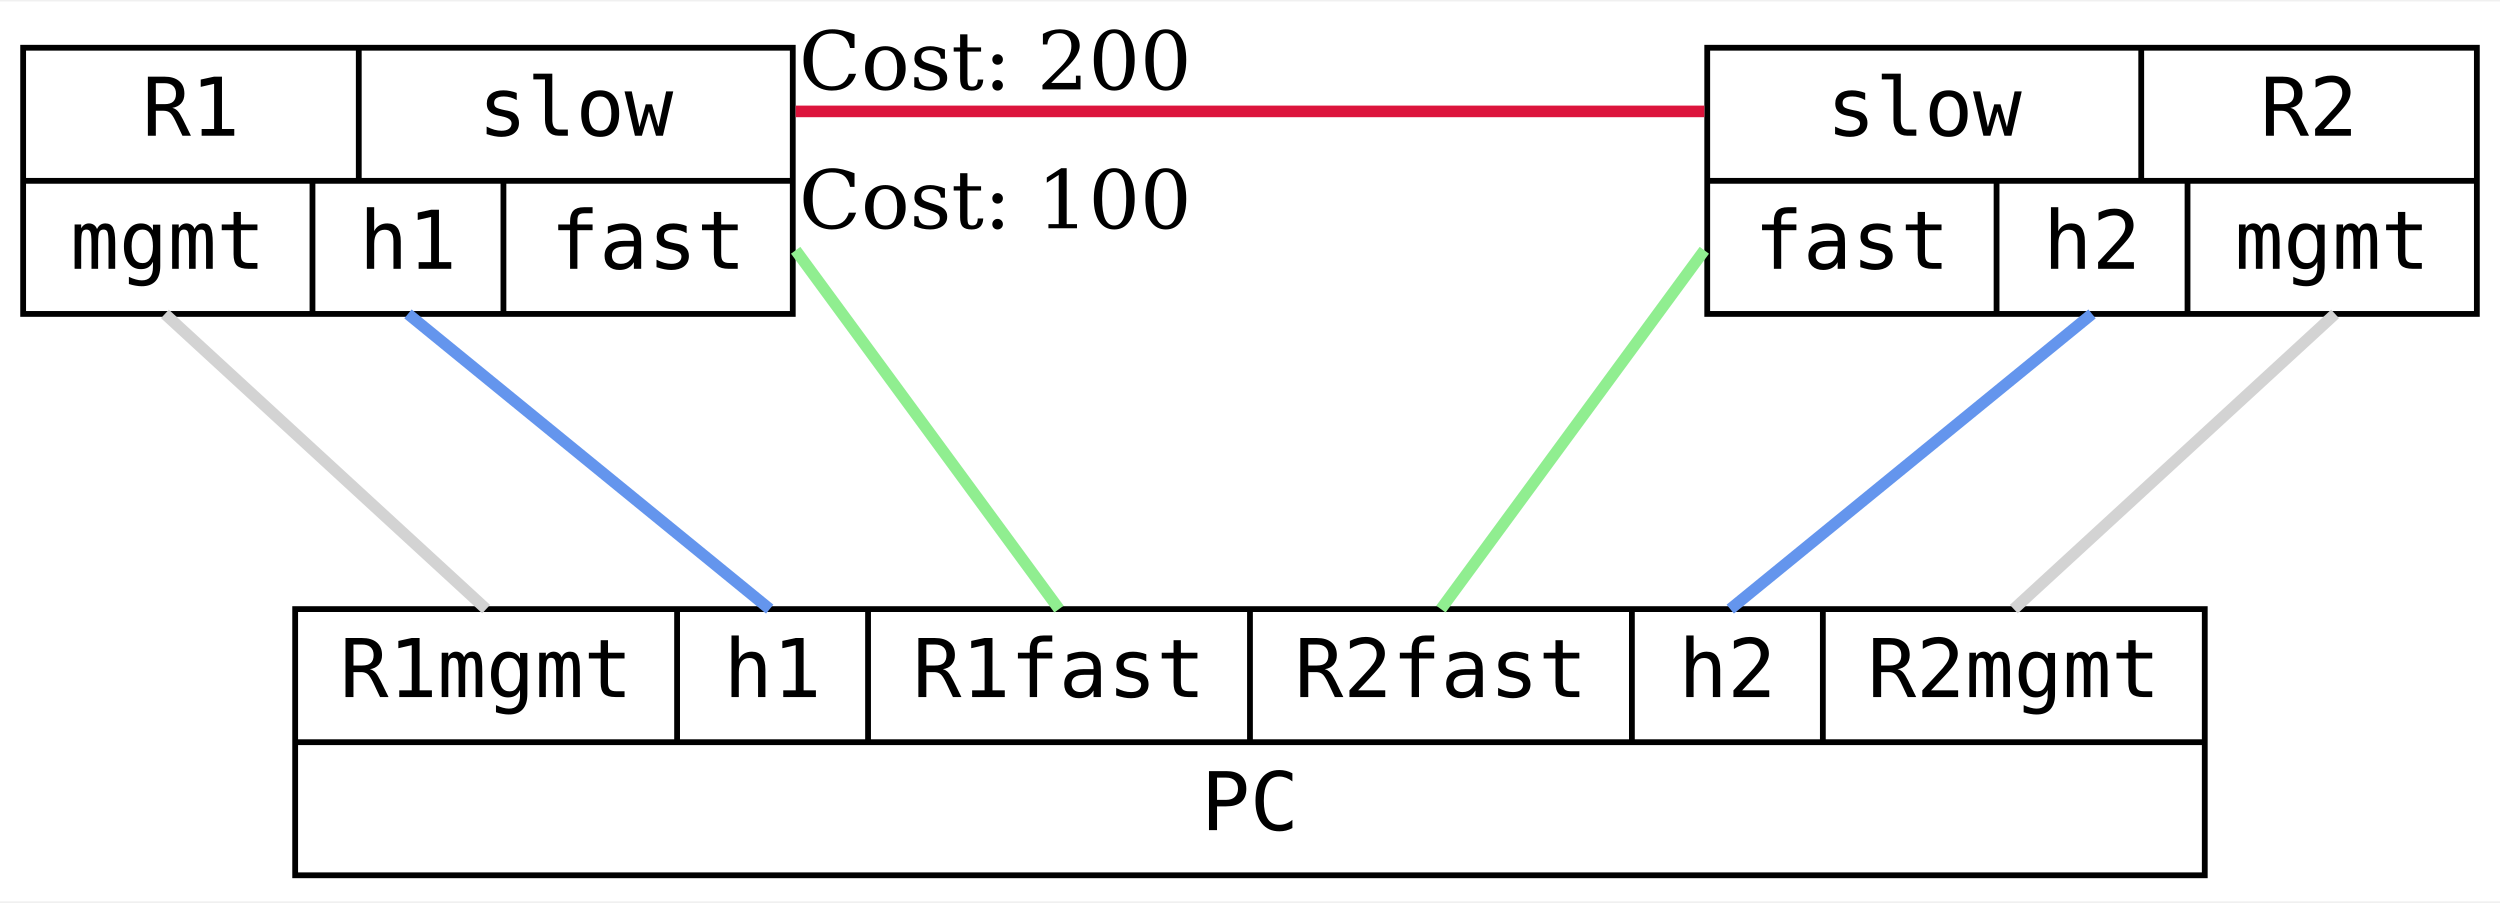
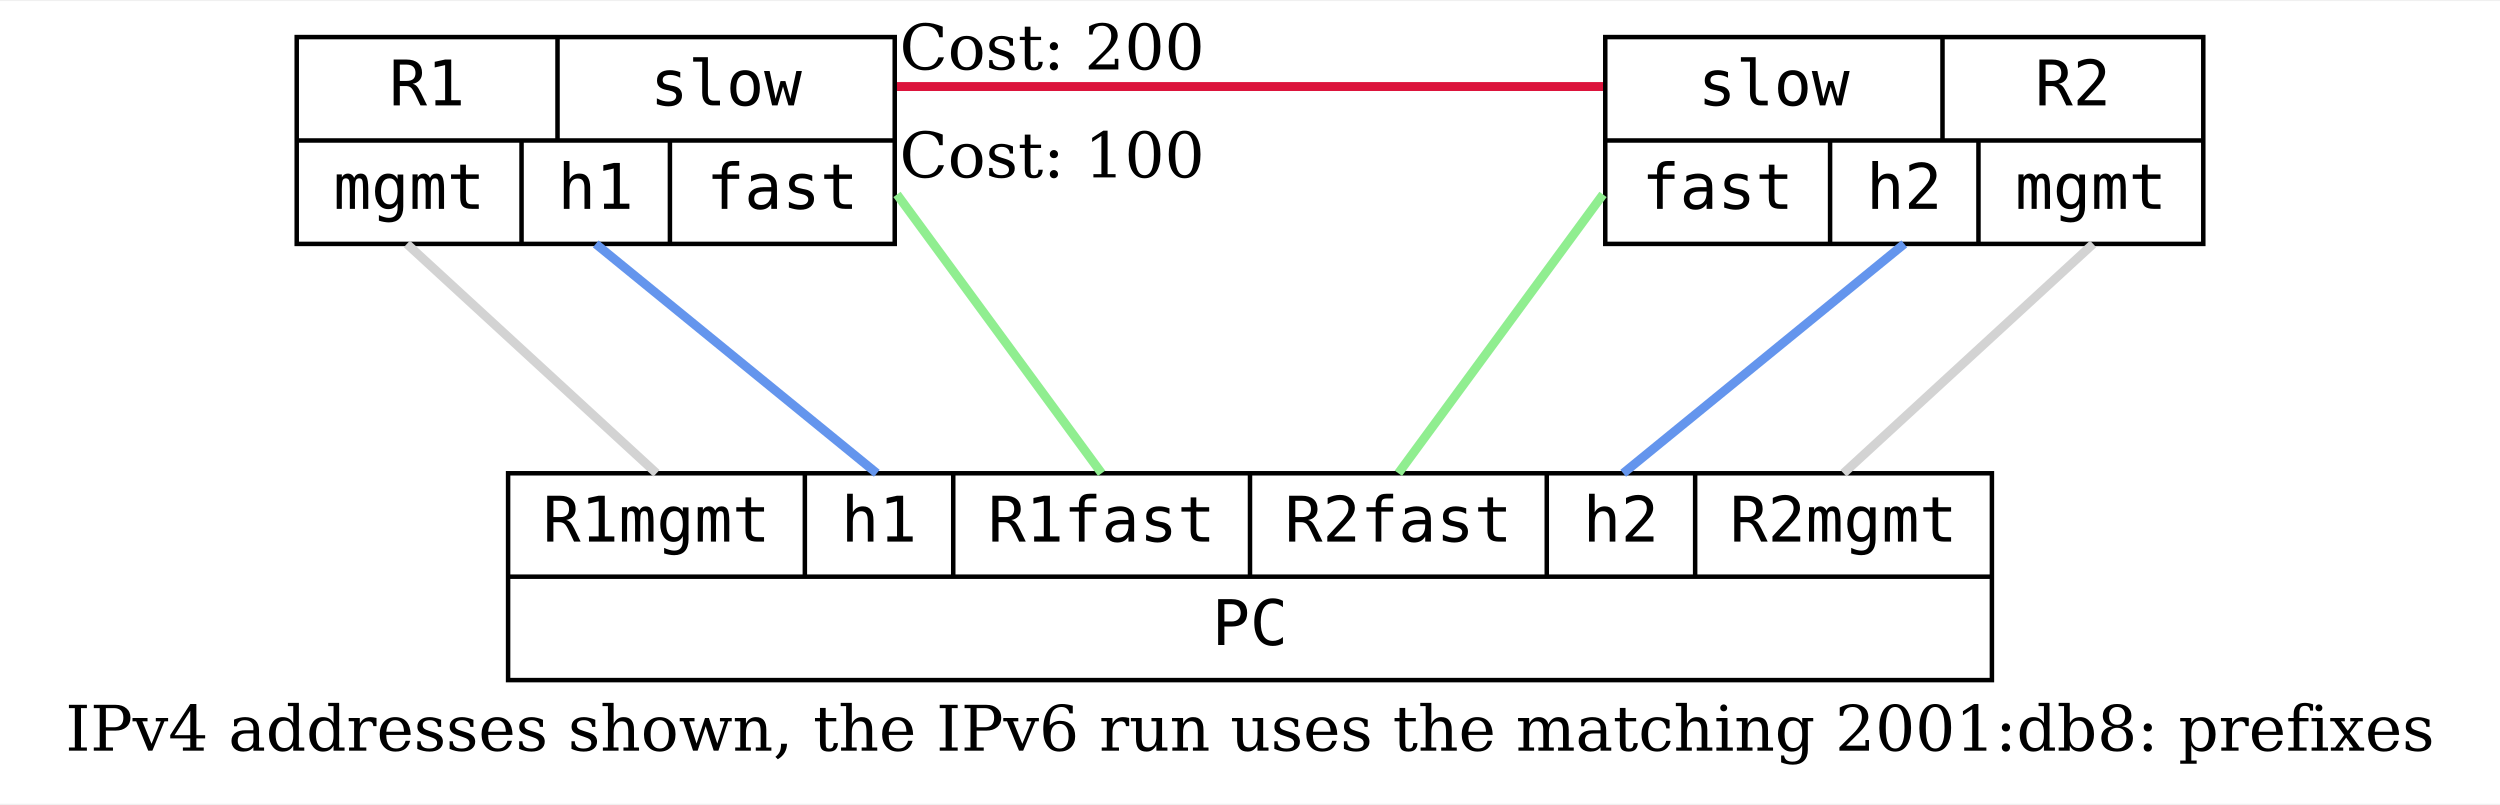
- <svg xmlns="http://www.w3.org/2000/svg" width="432pt" height="156pt" viewBox="0.00 0.00 432.03 155.51">
-   <g id="graph0" class="graph" transform="scale(1 1) rotate(0) translate(4 151.51)">
-     <polygon fill="white" stroke="transparent" points="-4,4 -4,-151.51 428.03,-151.51 428.03,4 -4,4" />
+ <svg xmlns="http://www.w3.org/2000/svg" width="556pt" height="179pt" viewBox="0.00 0.00 556.00 178.51">
+   <g id="graph0" class="graph" transform="scale(1 1) rotate(0) translate(4 174.51)">
+     <polygon fill="white" stroke="transparent" points="-4,4 -4,-174.51 552,-174.51 552,4 -4,4" />
+     <text text-anchor="middle" x="274" y="-7.8" font-family="DejaVu Serif, Book" font-size="14.00">IPv4 addresses shown, the IPv6 run uses the matching 2001:db8: prefixes</text>
    <g id="node1" class="node">
-       <polygon fill="none" stroke="black" points="0,-97.51 0,-143.51 133,-143.51 133,-97.51 0,-97.51" />
-       <text text-anchor="middle" x="29" y="-128.31" font-family="DejaVu Sans Mono, Book" font-size="14.00">R1</text>
-       <polyline fill="none" stroke="black" points="58,-120.51 58,-143.51 " />
-       <text text-anchor="middle" x="95.5" y="-128.31" font-family="DejaVu Sans Mono, Book" font-size="14.00">slow</text>
-       <polyline fill="none" stroke="black" points="0,-120.51 133,-120.51 " />
-       <text text-anchor="middle" x="25" y="-105.31" font-family="DejaVu Sans Mono, Book" font-size="14.00">mgmt</text>
-       <polyline fill="none" stroke="black" points="50,-97.51 50,-120.51 " />
-       <text text-anchor="middle" x="66.5" y="-105.31" font-family="DejaVu Sans Mono, Book" font-size="14.00">h1</text>
-       <polyline fill="none" stroke="black" points="83,-97.51 83,-120.51 " />
-       <text text-anchor="middle" x="108" y="-105.31" font-family="DejaVu Sans Mono, Book" font-size="14.00">fast</text>
+       <polygon fill="none" stroke="black" points="61.99,-120.51 61.99,-166.51 194.99,-166.51 194.99,-120.51 61.99,-120.51" />
+       <text text-anchor="middle" x="90.99" y="-151.31" font-family="DejaVu Sans Mono, Book" font-size="14.00">R1</text>
+       <polyline fill="none" stroke="black" points="119.99,-143.51 119.99,-166.51 " />
+       <text text-anchor="middle" x="157.49" y="-151.31" font-family="DejaVu Sans Mono, Book" font-size="14.00">slow</text>
+       <polyline fill="none" stroke="black" points="61.99,-143.51 194.99,-143.51 " />
+       <text text-anchor="middle" x="86.99" y="-128.31" font-family="DejaVu Sans Mono, Book" font-size="14.00">mgmt</text>
+       <polyline fill="none" stroke="black" points="111.99,-120.51 111.99,-143.51 " />
+       <text text-anchor="middle" x="128.49" y="-128.31" font-family="DejaVu Sans Mono, Book" font-size="14.00">h1</text>
+       <polyline fill="none" stroke="black" points="144.99,-120.51 144.99,-143.51 " />
+       <text text-anchor="middle" x="169.99" y="-128.31" font-family="DejaVu Sans Mono, Book" font-size="14.00">fast</text>
    </g>
    <g id="node2" class="node">
-       <polygon fill="none" stroke="black" points="291.03,-97.51 291.03,-143.51 424.03,-143.51 424.03,-97.51 291.03,-97.51" />
-       <text text-anchor="middle" x="328.53" y="-128.31" font-family="DejaVu Sans Mono, Book" font-size="14.00">slow</text>
-       <polyline fill="none" stroke="black" points="366.03,-120.51 366.03,-143.51 " />
-       <text text-anchor="middle" x="395.03" y="-128.31" font-family="DejaVu Sans Mono, Book" font-size="14.00">R2</text>
-       <polyline fill="none" stroke="black" points="291.03,-120.51 424.03,-120.51 " />
-       <text text-anchor="middle" x="316.03" y="-105.31" font-family="DejaVu Sans Mono, Book" font-size="14.00">fast</text>
-       <polyline fill="none" stroke="black" points="341.03,-97.51 341.03,-120.51 " />
-       <text text-anchor="middle" x="357.53" y="-105.31" font-family="DejaVu Sans Mono, Book" font-size="14.00">h2</text>
-       <polyline fill="none" stroke="black" points="374.03,-97.51 374.03,-120.51 " />
-       <text text-anchor="middle" x="399.03" y="-105.31" font-family="DejaVu Sans Mono, Book" font-size="14.00">mgmt</text>
+       <polygon fill="none" stroke="black" points="353.01,-120.51 353.01,-166.51 486.01,-166.51 486.01,-120.51 353.01,-120.51" />
+       <text text-anchor="middle" x="390.51" y="-151.31" font-family="DejaVu Sans Mono, Book" font-size="14.00">slow</text>
+       <polyline fill="none" stroke="black" points="428.01,-143.51 428.01,-166.51 " />
+       <text text-anchor="middle" x="457.01" y="-151.31" font-family="DejaVu Sans Mono, Book" font-size="14.00">R2</text>
+       <polyline fill="none" stroke="black" points="353.01,-143.51 486.01,-143.51 " />
+       <text text-anchor="middle" x="378.01" y="-128.31" font-family="DejaVu Sans Mono, Book" font-size="14.00">fast</text>
+       <polyline fill="none" stroke="black" points="403.01,-120.51 403.01,-143.51 " />
+       <text text-anchor="middle" x="419.51" y="-128.31" font-family="DejaVu Sans Mono, Book" font-size="14.00">h2</text>
+       <polyline fill="none" stroke="black" points="436.01,-120.51 436.01,-143.51 " />
+       <text text-anchor="middle" x="461.01" y="-128.31" font-family="DejaVu Sans Mono, Book" font-size="14.00">mgmt</text>
    </g>
    <g id="edge7" class="edge">
-       <path fill="none" stroke="crimson" stroke-width="2" d="M133.5,-132.51C133.5,-132.51 290.53,-132.51 290.53,-132.51" />
-       <text text-anchor="middle" x="168" y="-136.31" font-family="DejaVu Serif, Book" font-size="14.00">Cost: 200</text>
+       <path fill="none" stroke="crimson" stroke-width="2" d="M195.49,-155.51C195.49,-155.51 352.51,-155.51 352.51,-155.51" />
+       <text text-anchor="middle" x="229.99" y="-159.31" font-family="DejaVu Serif, Book" font-size="14.00">Cost: 200</text>
    </g>
    <g id="node3" class="node">
-       <polygon fill="none" stroke="black" points="47.01,-0.5 47.01,-46.5 377.01,-46.5 377.01,-0.5 47.01,-0.5" />
-       <text text-anchor="middle" x="80.01" y="-31.3" font-family="DejaVu Sans Mono, Book" font-size="14.00">R1mgmt</text>
-       <polyline fill="none" stroke="black" points="113.01,-23.5 113.01,-46.5 " />
-       <text text-anchor="middle" x="129.51" y="-31.3" font-family="DejaVu Sans Mono, Book" font-size="14.00">h1</text>
-       <polyline fill="none" stroke="black" points="146.01,-23.5 146.01,-46.5 " />
-       <text text-anchor="middle" x="179.01" y="-31.3" font-family="DejaVu Sans Mono, Book" font-size="14.00">R1fast</text>
-       <polyline fill="none" stroke="black" points="212.01,-23.5 212.01,-46.5 " />
-       <text text-anchor="middle" x="245.01" y="-31.3" font-family="DejaVu Sans Mono, Book" font-size="14.00">R2fast</text>
-       <polyline fill="none" stroke="black" points="278.01,-23.5 278.01,-46.5 " />
-       <text text-anchor="middle" x="294.51" y="-31.3" font-family="DejaVu Sans Mono, Book" font-size="14.00">h2</text>
-       <polyline fill="none" stroke="black" points="311.01,-23.5 311.01,-46.5 " />
-       <text text-anchor="middle" x="344.01" y="-31.3" font-family="DejaVu Sans Mono, Book" font-size="14.00">R2mgmt</text>
-       <polyline fill="none" stroke="black" points="47.01,-23.5 377.01,-23.5 " />
-       <text text-anchor="middle" x="212.01" y="-8.3" font-family="DejaVu Sans Mono, Book" font-size="14.00">PC</text>
+       <polygon fill="none" stroke="black" points="109,-23.5 109,-69.5 439,-69.5 439,-23.5 109,-23.5" />
+       <text text-anchor="middle" x="142" y="-54.3" font-family="DejaVu Sans Mono, Book" font-size="14.00">R1mgmt</text>
+       <polyline fill="none" stroke="black" points="175,-46.5 175,-69.5 " />
+       <text text-anchor="middle" x="191.5" y="-54.3" font-family="DejaVu Sans Mono, Book" font-size="14.00">h1</text>
+       <polyline fill="none" stroke="black" points="208,-46.5 208,-69.5 " />
+       <text text-anchor="middle" x="241" y="-54.3" font-family="DejaVu Sans Mono, Book" font-size="14.00">R1fast</text>
+       <polyline fill="none" stroke="black" points="274,-46.5 274,-69.5 " />
+       <text text-anchor="middle" x="307" y="-54.3" font-family="DejaVu Sans Mono, Book" font-size="14.00">R2fast</text>
+       <polyline fill="none" stroke="black" points="340,-46.5 340,-69.5 " />
+       <text text-anchor="middle" x="356.5" y="-54.3" font-family="DejaVu Sans Mono, Book" font-size="14.00">h2</text>
+       <polyline fill="none" stroke="black" points="373,-46.5 373,-69.5 " />
+       <text text-anchor="middle" x="406" y="-54.3" font-family="DejaVu Sans Mono, Book" font-size="14.00">R2mgmt</text>
+       <polyline fill="none" stroke="black" points="109,-46.5 439,-46.5 " />
+       <text text-anchor="middle" x="274" y="-31.3" font-family="DejaVu Sans Mono, Book" font-size="14.00">PC</text>
    </g>
    <g id="edge5" class="edge">
-       <path fill="none" stroke="lightgreen" stroke-width="2" d="M133.5,-108.51C133.5,-108.51 179.01,-46.5 179.01,-46.5" />
-       <text text-anchor="middle" x="168" y="-112.31" font-family="DejaVu Serif, Book" font-size="14.00">Cost: 100</text>
+       <path fill="none" stroke="lightgreen" stroke-width="2" d="M195.49,-131.51C195.49,-131.51 241,-69.5 241,-69.5" />
+       <text text-anchor="middle" x="229.99" y="-135.31" font-family="DejaVu Serif, Book" font-size="14.00">Cost: 100</text>
    </g>
    <g id="edge6" class="edge">
-       <path fill="none" stroke="lightgreen" stroke-width="2" d="M290.53,-108.51C290.53,-108.51 245.01,-46.5 245.01,-46.5" />
+       <path fill="none" stroke="lightgreen" stroke-width="2" d="M352.51,-131.51C352.51,-131.51 307,-69.5 307,-69.5" />
    </g>
    <g id="edge1" class="edge">
-       <path fill="none" stroke="lightgray" stroke-width="2" d="M80.01,-46.5C80.01,-46.5 24.5,-97.51 24.5,-97.51" />
+       <path fill="none" stroke="lightgray" stroke-width="2" d="M142,-69.5C142,-69.5 86.49,-120.51 86.49,-120.51" />
    </g>
    <g id="edge3" class="edge">
-       <path fill="none" stroke="cornflowerblue" stroke-width="2" d="M129.01,-46.5C129.01,-46.5 66.5,-97.51 66.5,-97.51" />
+       <path fill="none" stroke="cornflowerblue" stroke-width="2" d="M191,-69.5C191,-69.5 128.49,-120.51 128.49,-120.51" />
    </g>
    <g id="edge2" class="edge">
-       <path fill="none" stroke="lightgray" stroke-width="2" d="M344.01,-46.5C344.01,-46.5 399.53,-97.51 399.53,-97.51" />
+       <path fill="none" stroke="lightgray" stroke-width="2" d="M406,-69.5C406,-69.5 461.51,-120.51 461.51,-120.51" />
    </g>
    <g id="edge4" class="edge">
-       <path fill="none" stroke="cornflowerblue" stroke-width="2" d="M295.01,-46.5C295.01,-46.5 357.53,-97.51 357.53,-97.51" />
+       <path fill="none" stroke="cornflowerblue" stroke-width="2" d="M357,-69.5C357,-69.5 419.51,-120.51 419.51,-120.51" />
    </g>
  </g>
</svg>
